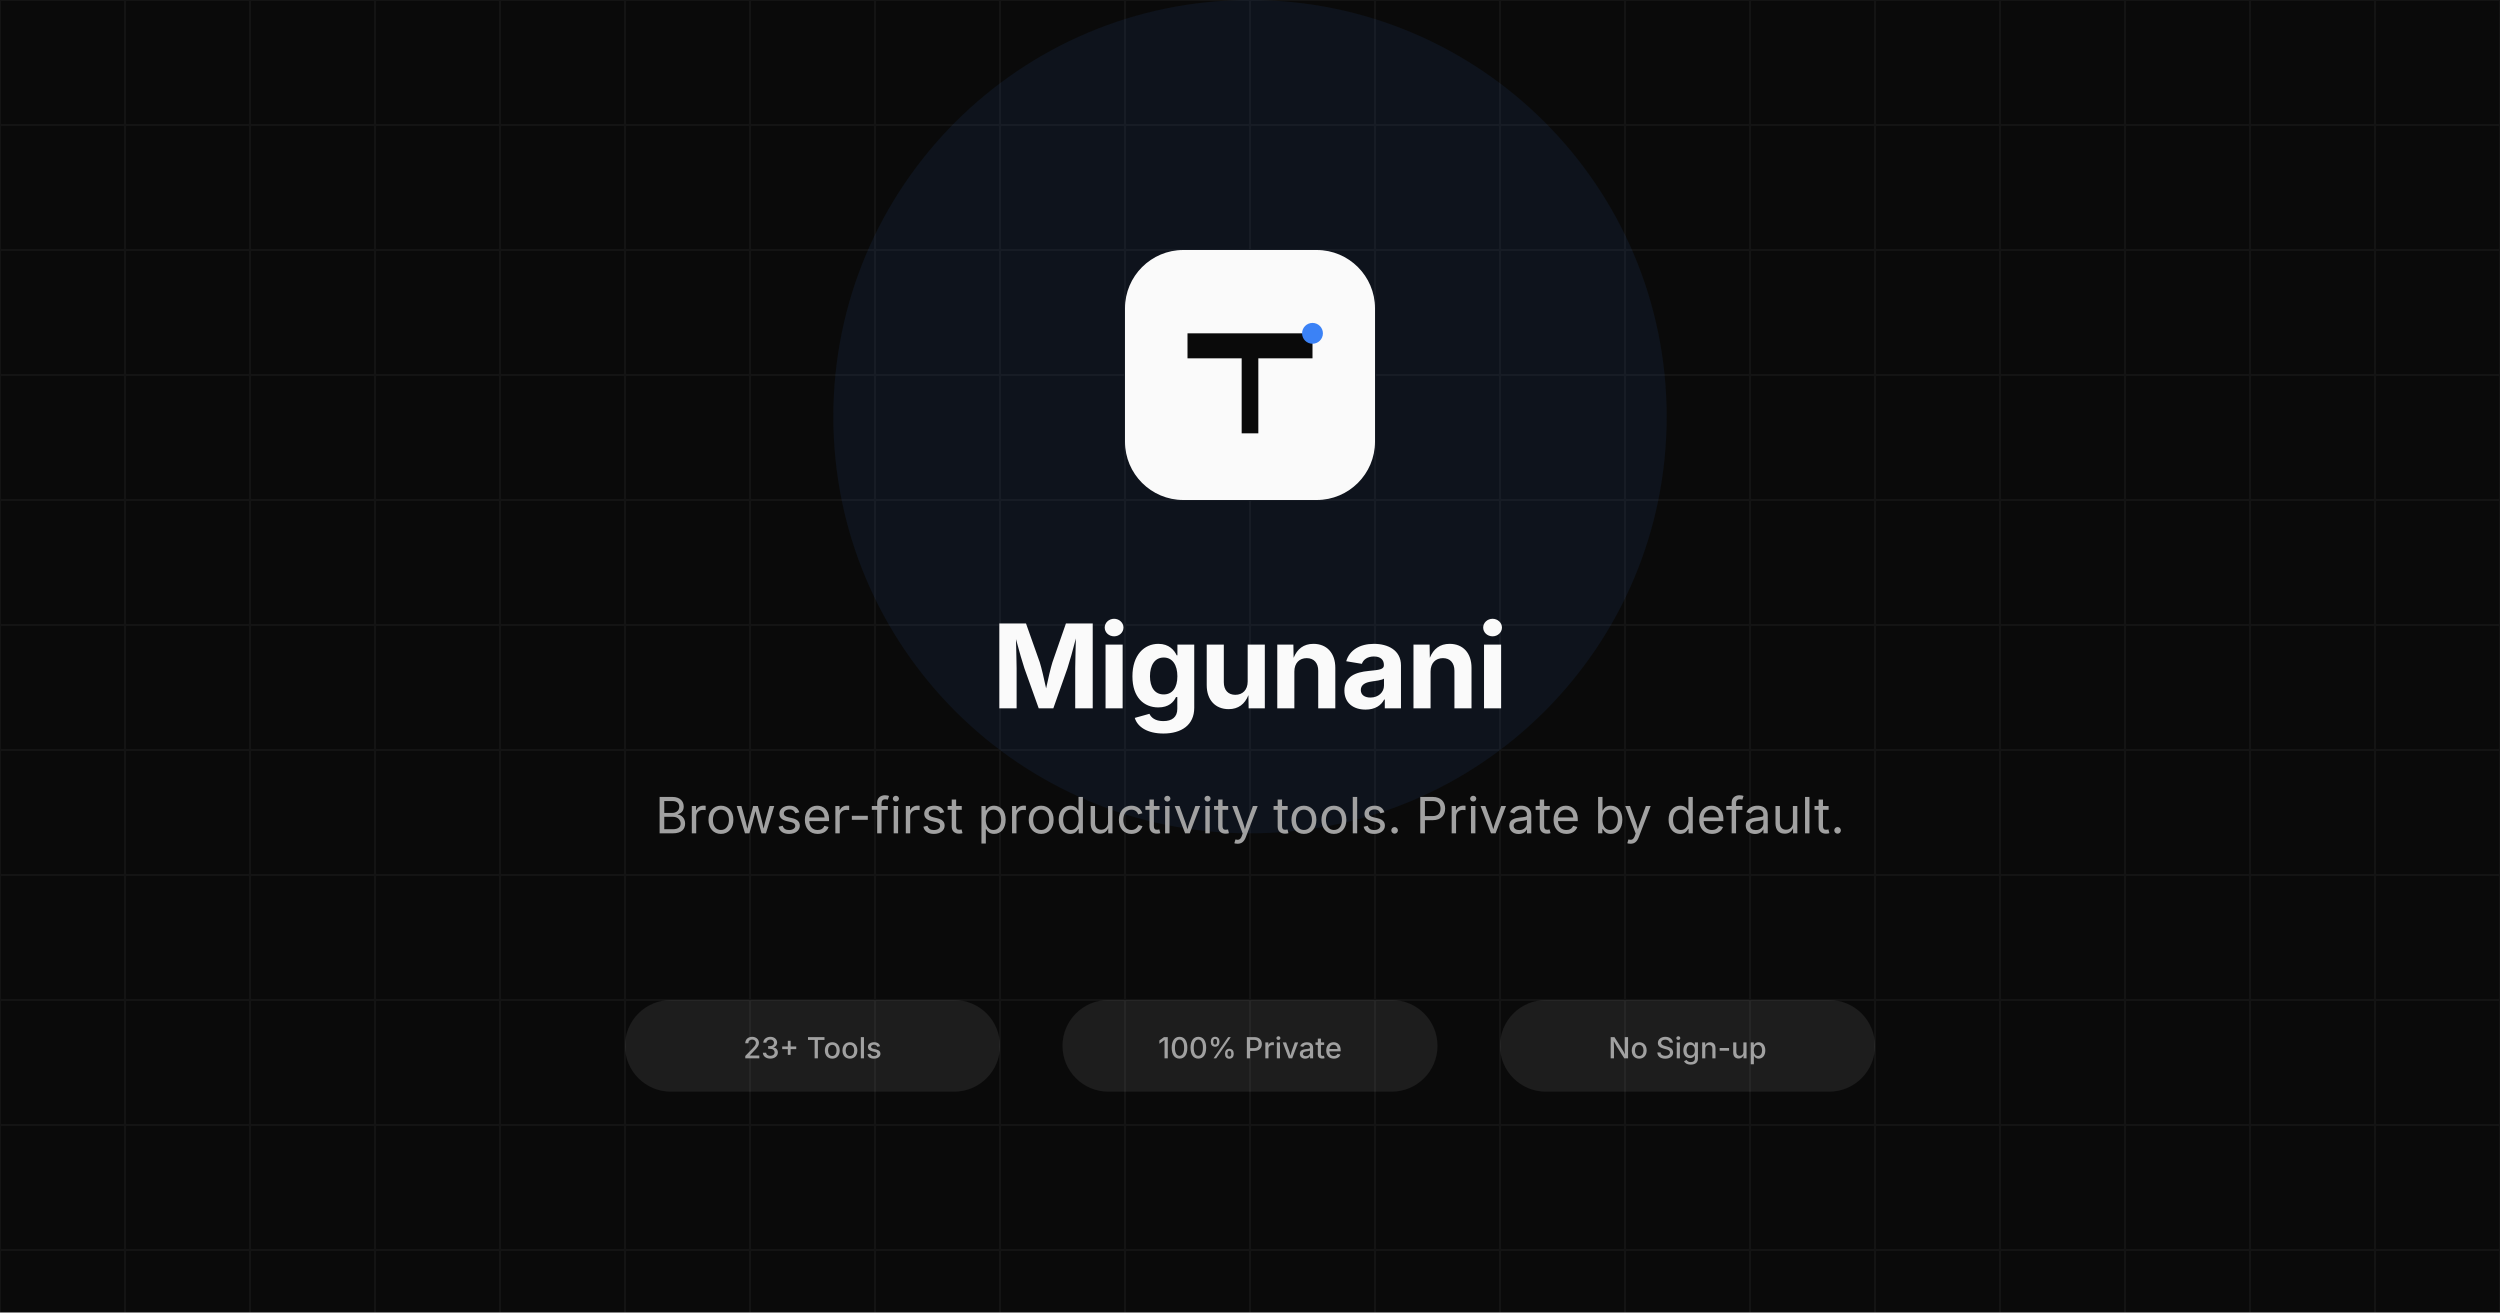
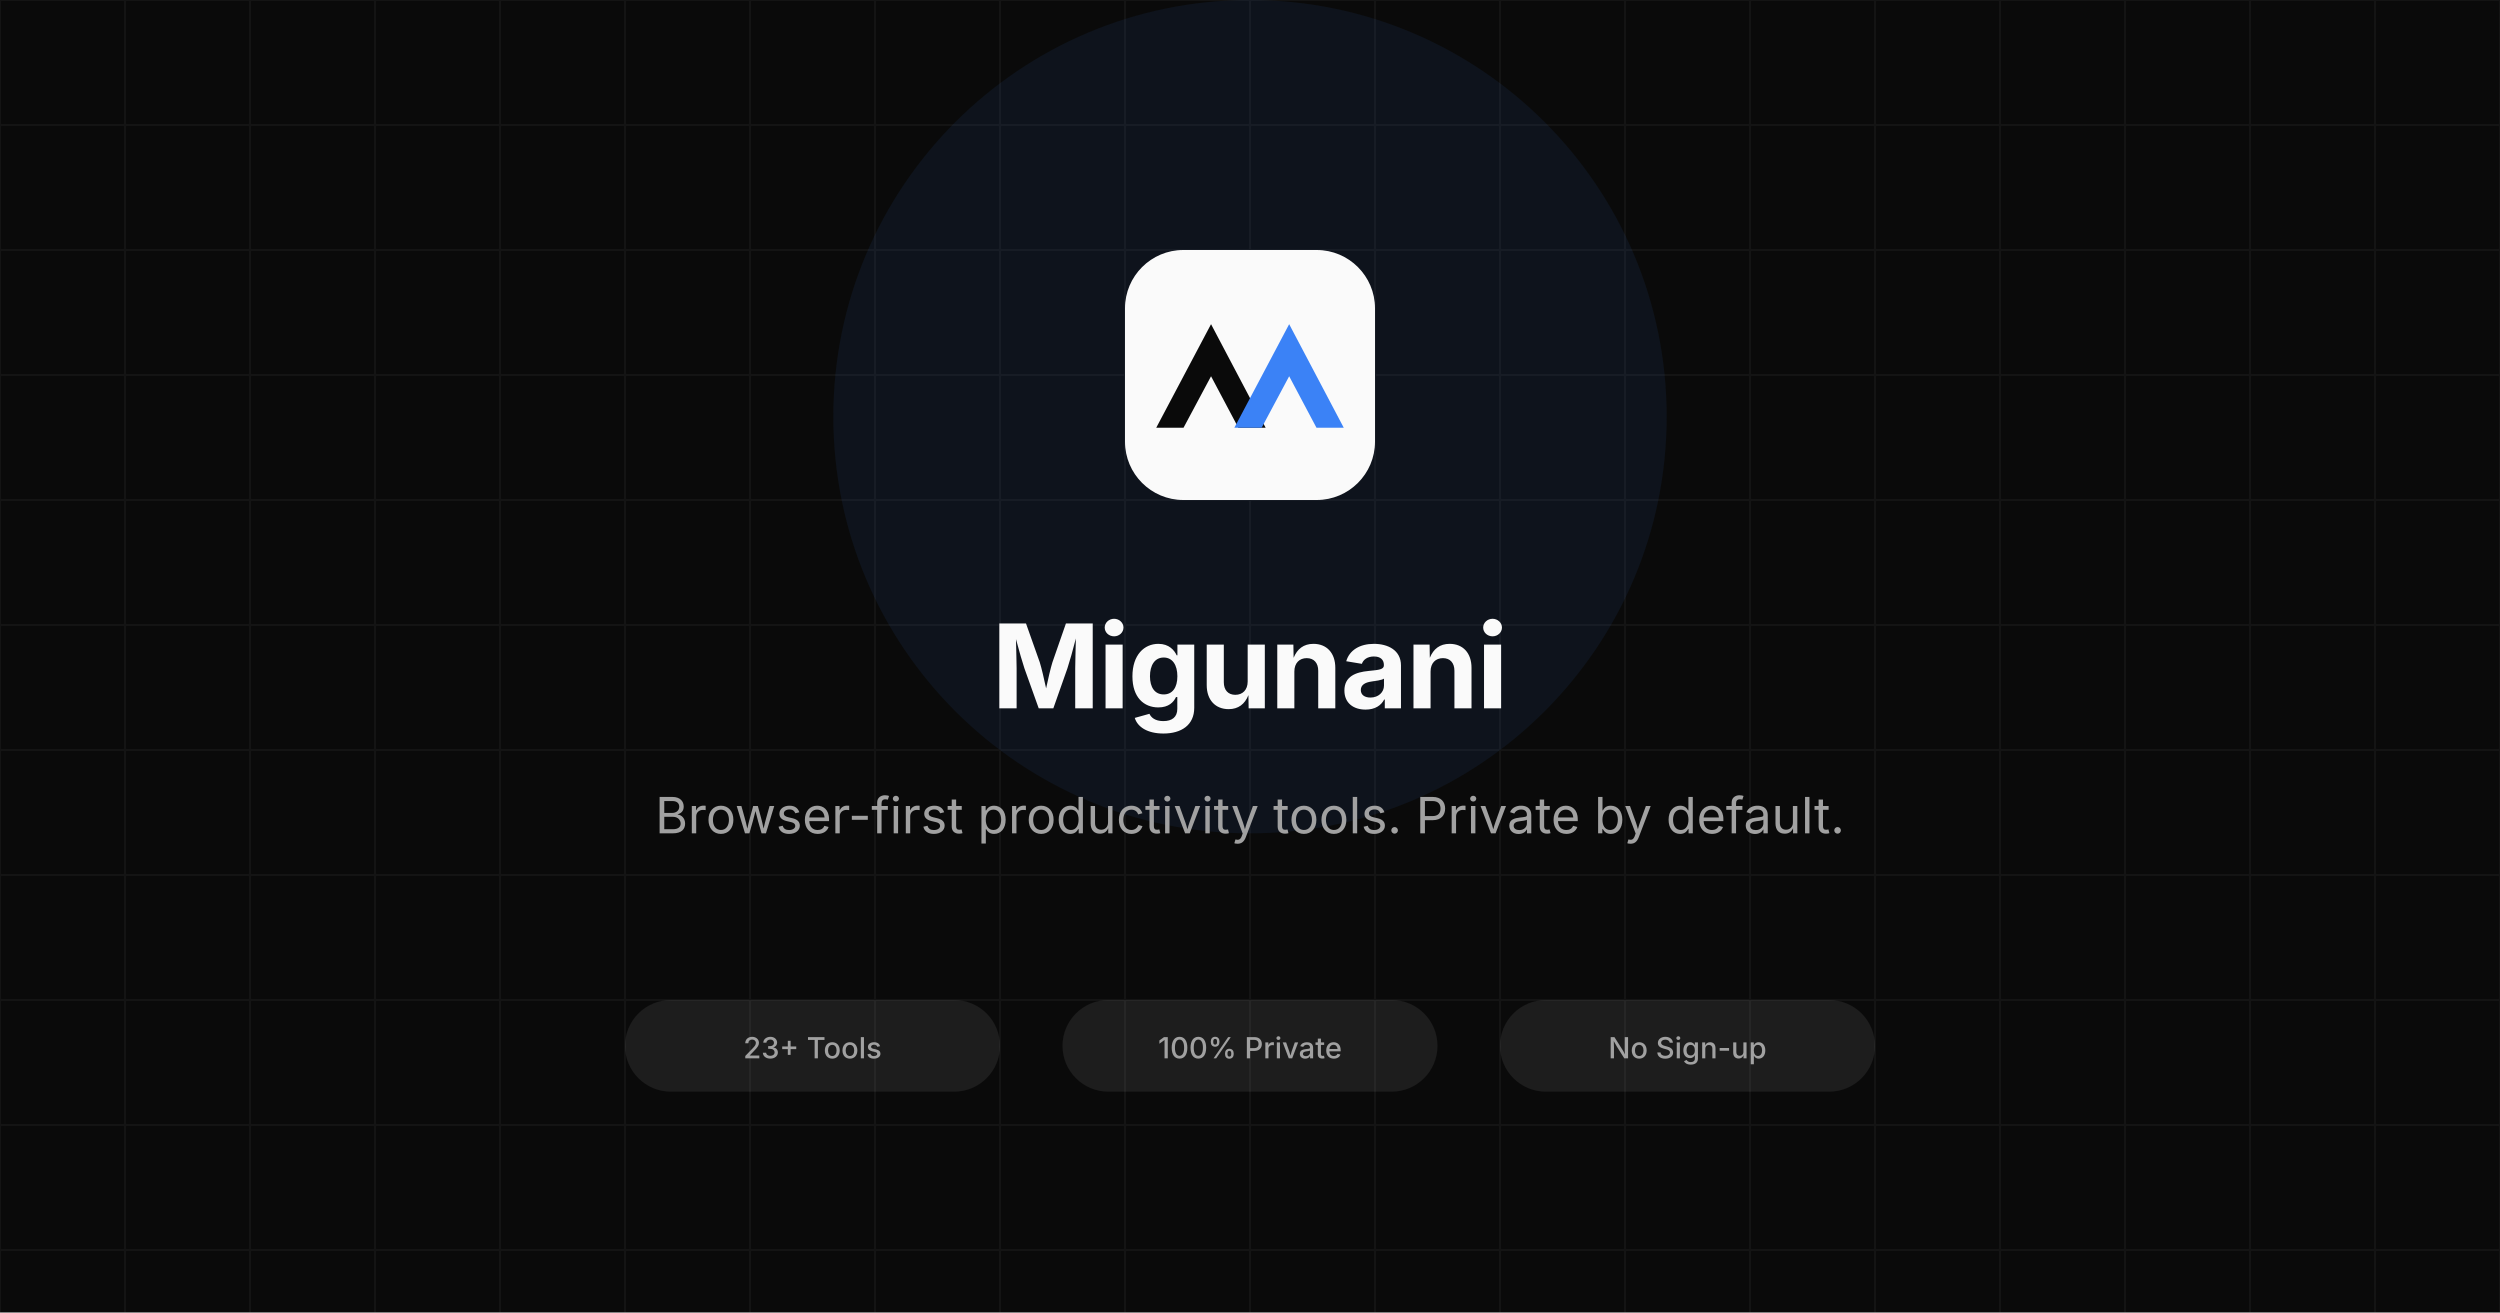
<svg xmlns="http://www.w3.org/2000/svg" viewBox="0 0 1200 630" fill="none">
  <rect width="1200" height="630" fill="#0A0A0A" />
  <g opacity="0.04">
    <path d="M0 0 L1200 0 M0 60 L1200 60 M0 120 L1200 120 M0 180 L1200 180 M0 240 L1200 240 M0 300 L1200 300 M0 360 L1200 360 M0 420 L1200 420 M0 480 L1200 480 M0 540 L1200 540 M0 600 L1200 600" stroke="#FAFAFA" stroke-width="1" />
    <path d="M0 0 L0 630 M60 0 L60 630 M120 0 L120 630 M180 0 L180 630 M240 0 L240 630 M300 0 L300 630 M360 0 L360 630 M420 0 L420 630 M480 0 L480 630 M540 0 L540 630 M600 0 L600 630 M660 0 L660 630 M720 0 L720 630 M780 0 L780 630 M840 0 L840 630 M900 0 L900 630 M960 0 L960 630 M1020 0 L1020 630 M1080 0 L1080 630 M1140 0 L1140 630 M1200 0 L1200 630" stroke="#FAFAFA" stroke-width="1" />
  </g>
  <circle cx="600" cy="200" r="200" fill="#3B82F6" opacity="0.08" />
  <g transform="translate(540, 120)">
    <rect x="0" y="0" width="120" height="120" rx="28" fill="#FAFAFA" />
-     <path d="M30 40 L90 40 L90 52 L64 52 L64 88 L56 88 L56 52 L30 52 Z" fill="#0A0A0A" />
-     <circle cx="90" cy="40" r="5" fill="#3B82F6" />
+     <path d="M15,85.3 L41.3,35.6 L67.5,85.3 L54.4,85.3 L41.3,60.6 L28.1,85.3 Z" fill="#0A0A0A" />
+     <path d="M52.5,85.3 L78.8,35.6 L105,85.3 L91.9,85.3 L78.8,60.6 L65.6,85.3 Z" fill="#3B82F6" />
  </g>
  <text x="600" y="340" text-anchor="middle" font-family="Inter, system-ui, sans-serif" font-size="56" font-weight="700" fill="#FAFAFA" letter-spacing="-1">
    Migunani
  </text>
  <text x="600" y="400" text-anchor="middle" font-family="Inter, system-ui, sans-serif" font-size="24" font-weight="400" fill="#A1A1A1" letter-spacing="0">
    Browser-first productivity tools. Private by default.
  </text>
  <g transform="translate(300, 480)">
    <rect x="0" y="0" width="180" height="44" rx="22" fill="#FAFAFA" opacity="0.08" />
    <text x="90" y="28" text-anchor="middle" font-family="Inter, sans-serif" font-size="14" font-weight="500" fill="#A1A1A1">23+ Tools</text>
  </g>
  <g transform="translate(510, 480)">
    <rect x="0" y="0" width="180" height="44" rx="22" fill="#FAFAFA" opacity="0.08" />
    <text x="90" y="28" text-anchor="middle" font-family="Inter, sans-serif" font-size="14" font-weight="500" fill="#A1A1A1">100% Private</text>
  </g>
  <g transform="translate(720, 480)">
    <rect x="0" y="0" width="180" height="44" rx="22" fill="#FAFAFA" opacity="0.08" />
    <text x="90" y="28" text-anchor="middle" font-family="Inter, sans-serif" font-size="14" font-weight="500" fill="#A1A1A1">No Sign-up</text>
  </g>
</svg>
